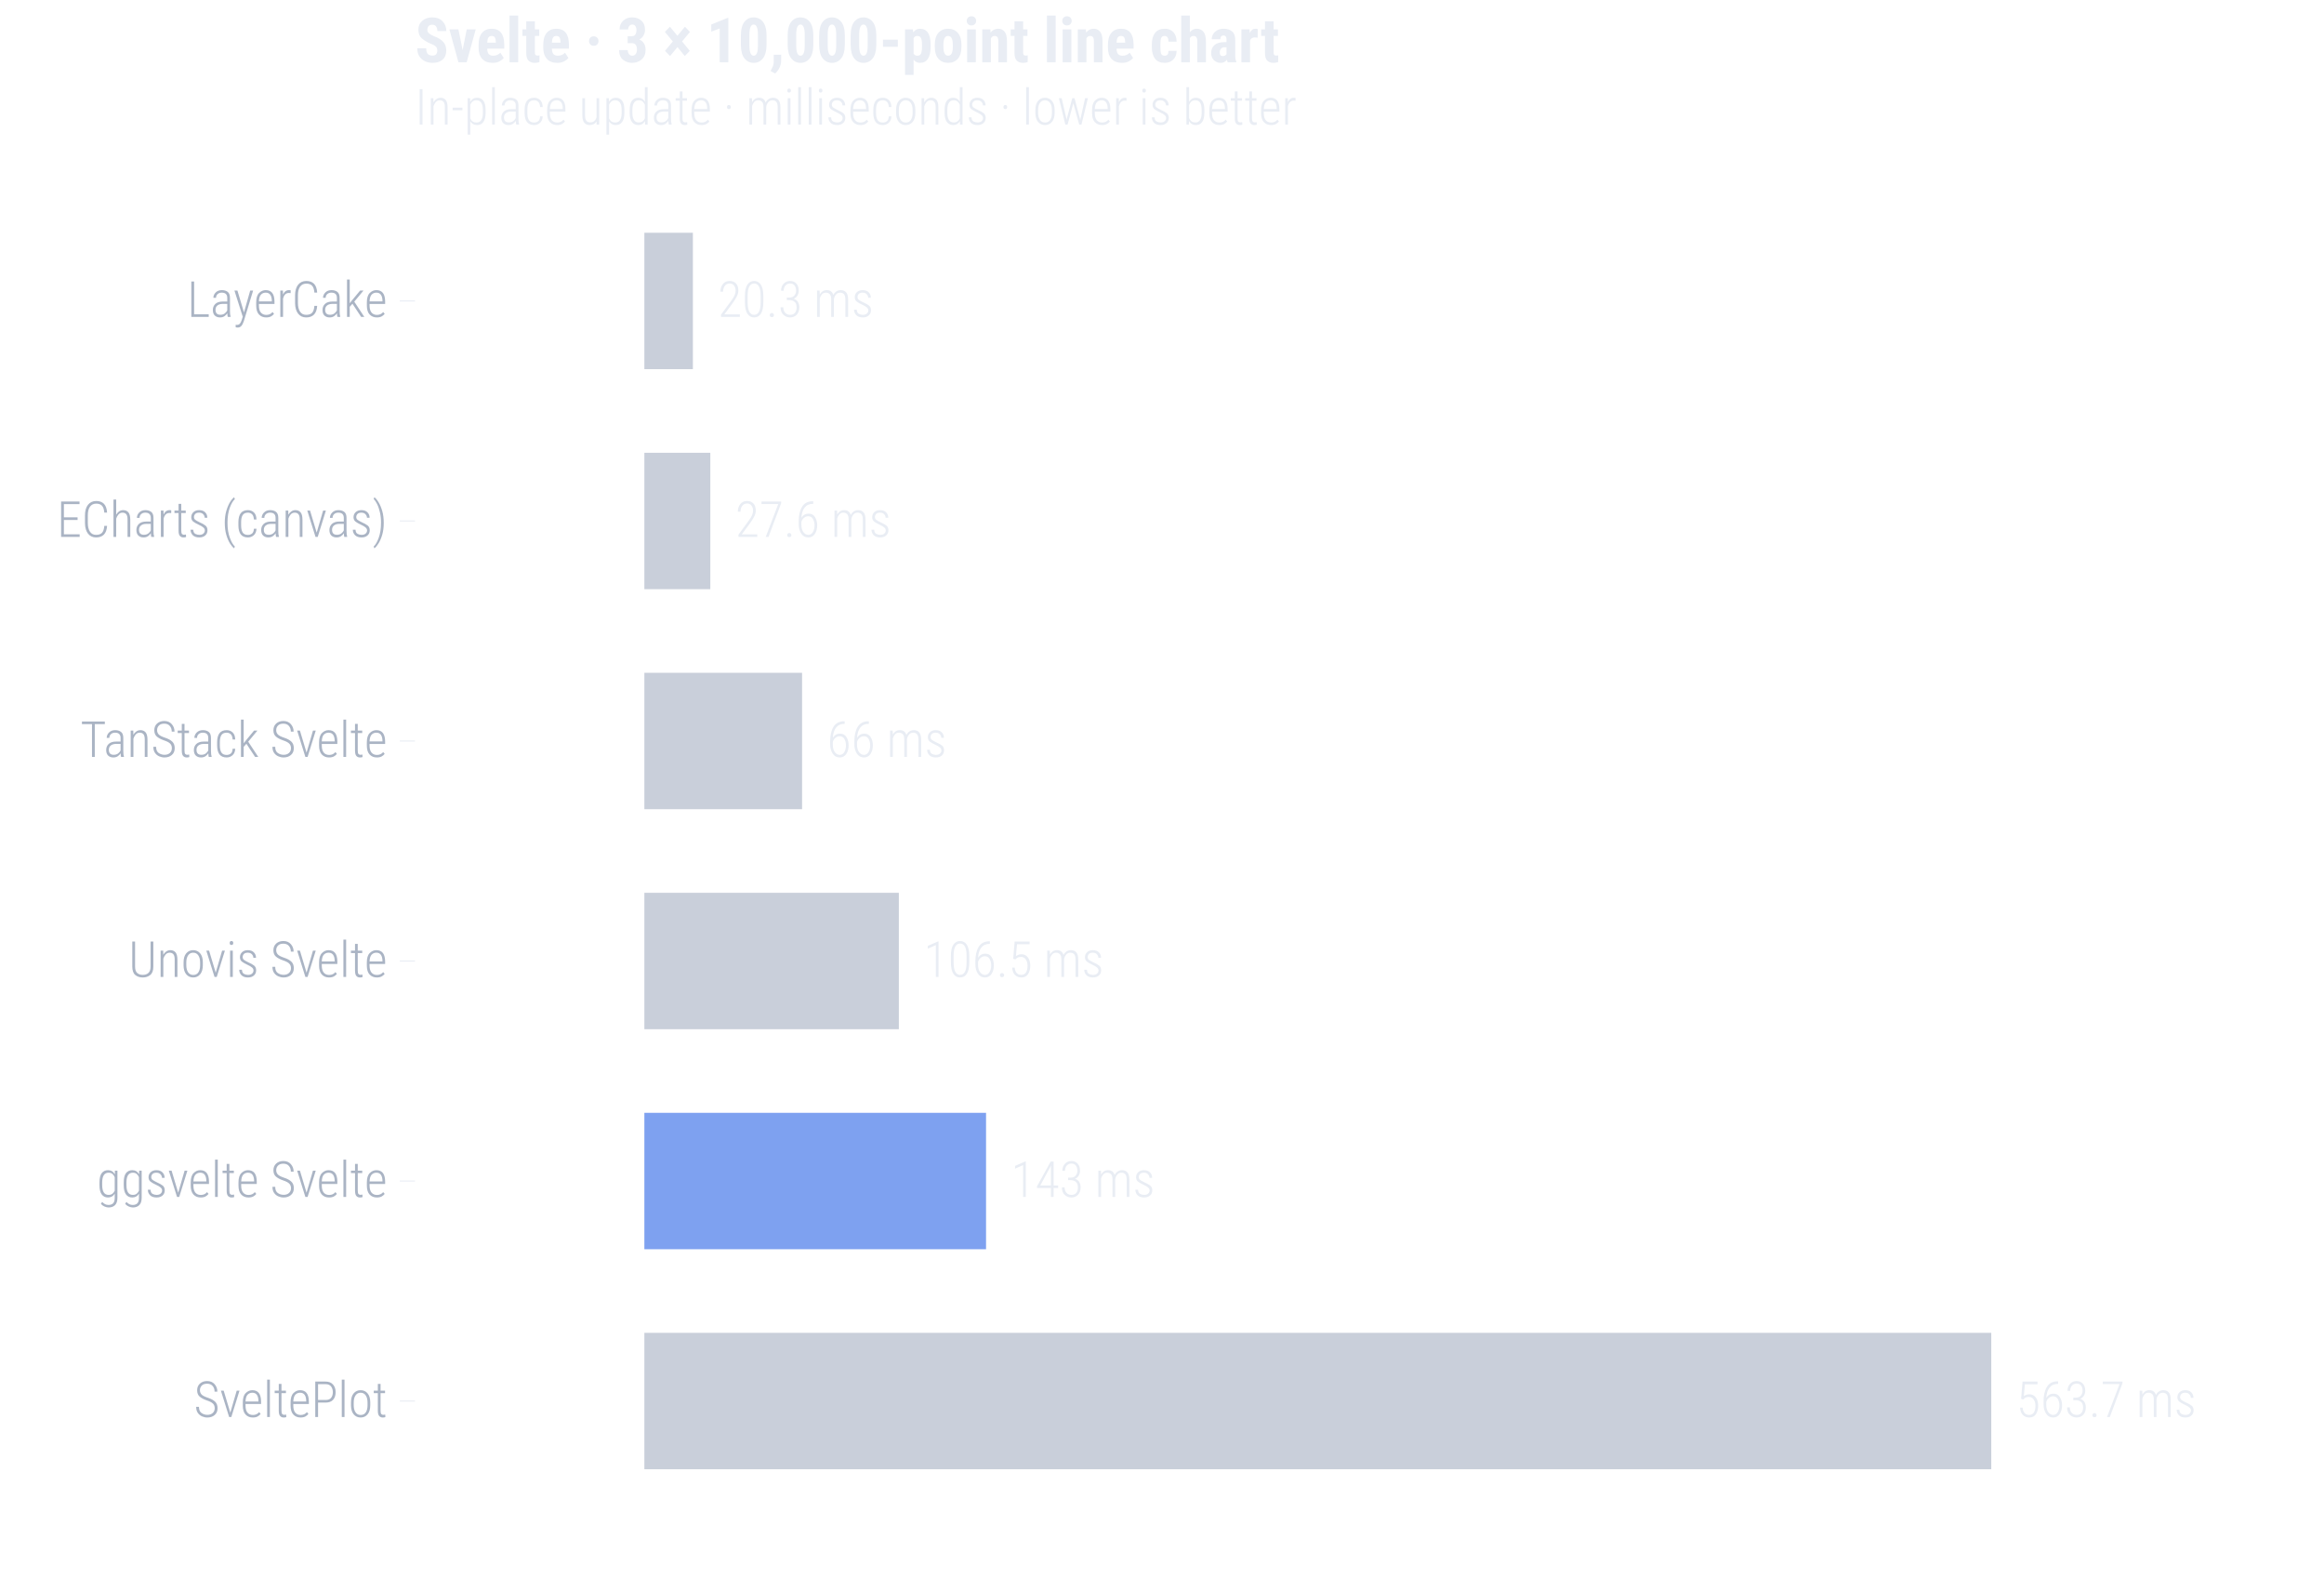
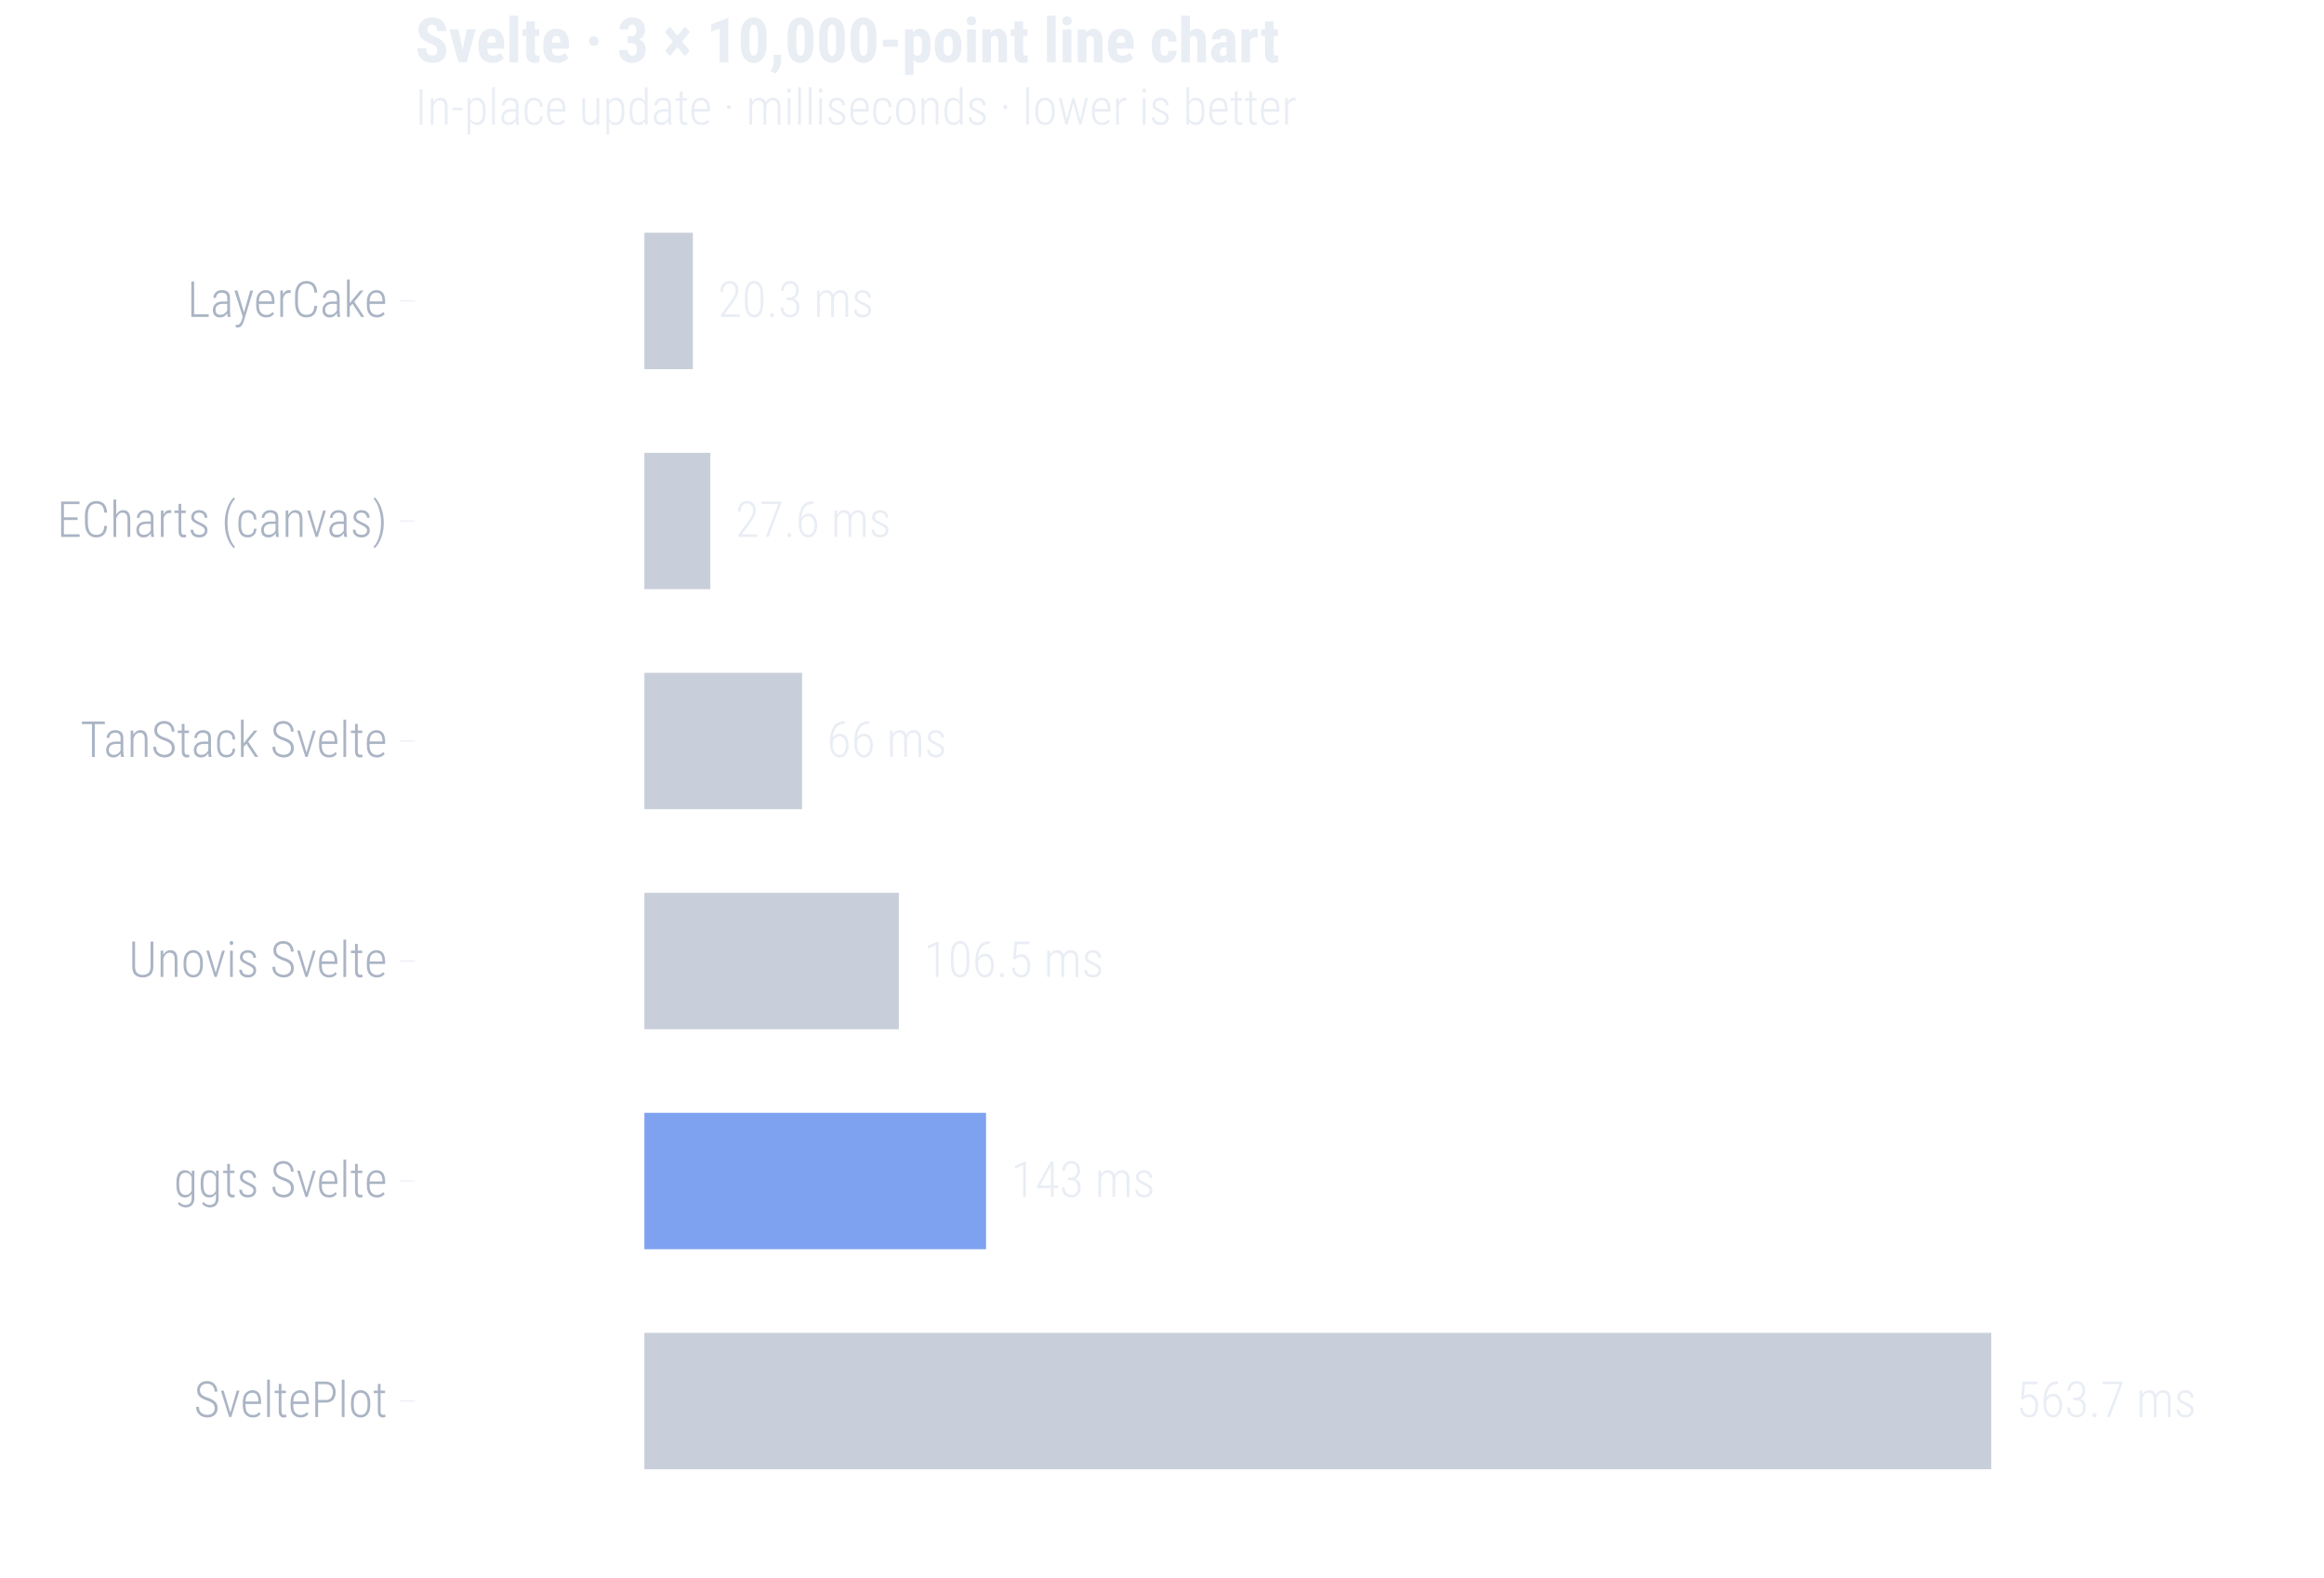
- <svg xmlns="http://www.w3.org/2000/svg" width="560" height="380" viewBox="0 0 560 380" role="img" aria-label="Svelte · 3 × 10,000-point line chart. In-place update · milliseconds · lower is better. LayerCake: 20.3 ms; ECharts (canvas): 27.6 ms; TanStack Svelte: 66 ms; Unovis Svelte: 106.5 ms; ggsvelte Svelte: 143 ms; SveltePlot: 563.7 ms." class="gg-plot" font-family="&quot;Roboto Condensed&quot;, &quot;Arial Narrow&quot;, Arial, sans-serif" font-size="11" font-weight="300" text-rendering="optimizeLegibility" shape-rendering="geometricPrecision">
+ <svg xmlns="http://www.w3.org/2000/svg" width="560" height="380" viewBox="0 0 560 380" role="img" aria-label="Svelte · 3 × 10,000-point line chart. In-place update · milliseconds · lower is better. LayerCake: 20.3 ms; ECharts (canvas): 27.6 ms; TanStack Svelte: 66 ms; Unovis Svelte: 106.5 ms; ggts Svelte: 143 ms; SveltePlot: 563.7 ms." class="gg-plot" font-family="&quot;Roboto Condensed&quot;, &quot;Arial Narrow&quot;, Arial, sans-serif" font-size="11" font-weight="300" text-rendering="optimizeLegibility" shape-rendering="geometricPrecision">
  <rect class="gg-paper" width="560" height="380" fill="var(--gg-paper, transparent)" />
  <text class="gg-title" x="100" y="15" font-size="15" font-weight="700" fill="var(--gg-ink, #e9edf4)">Svelte · 3 × 10,000-point line chart</text>
  <text class="gg-subtitle" x="100" y="30" font-size="12" font-weight="300" fill="var(--gg-ink, #e9edf4)">In-place update · milliseconds · lower is better</text>
  <defs>
    <clipPath id="gg-clip-0">
      <rect width="456" height="318" />
    </clipPath>
  </defs>
  <g class="gg-panel" data-panel="0" transform="translate(100,46)">
    <rect class="gg-panel-background" width="456" height="318" fill="var(--gg-panel, transparent)" />
    <g class="gg-grid" stroke="var(--gg-grid, transparent)" stroke-width="0.25" vector-effect="non-scaling-stroke">
      <line x1="55.27" y1="0" x2="55.27" y2="318" />
      <line x1="112.85" y1="0" x2="112.85" y2="318" />
      <line x1="170.42" y1="0" x2="170.42" y2="318" />
      <line x1="228" y1="0" x2="228" y2="318" />
      <line x1="285.58" y1="0" x2="285.58" y2="318" />
      <line x1="343.15" y1="0" x2="343.15" y2="318" />
      <line x1="400.73" y1="0" x2="400.73" y2="318" />
      <line x1="0" y1="26.5" x2="456" y2="26.5" />
      <line x1="0" y1="79.5" x2="456" y2="79.5" />
      <line x1="0" y1="132.5" x2="456" y2="132.5" />
      <line x1="0" y1="185.5" x2="456" y2="185.5" />
      <line x1="0" y1="238.5" x2="456" y2="238.5" />
      <line x1="0" y1="291.5" x2="456" y2="291.5" />
    </g>
    <g class="gg-marks" clip-path="url(#gg-clip-0)">
      <g class="gg-batch gg-rects" data-layer="0">
        <rect x="55.27" y="10.07" width="11.69" height="32.86" fill="#c9cfda" />
        <rect x="55.27" y="63.07" width="15.89" height="32.86" fill="#c9cfda" />
        <rect x="55.27" y="116.07" width="38" height="32.86" fill="#c9cfda" />
        <rect x="55.27" y="169.07" width="61.32" height="32.86" fill="#c9cfda" />
        <rect x="55.27" y="222.07" width="82.33" height="32.86" fill="#7ea1f0" />
        <rect x="55.27" y="275.07" width="324.55" height="32.86" fill="#c9cfda" />
      </g>
      <g class="gg-batch gg-glyphs" data-layer="1" font-size="12" text-anchor="start">
        <text x="72.96" y="26.5" dy="0.32em" fill="var(--gg-ink, #e9edf4)">20.3 ms</text>
        <text x="77.16" y="79.5" dy="0.32em" fill="var(--gg-ink, #e9edf4)">27.6 ms</text>
        <text x="99.27" y="132.5" dy="0.32em" fill="var(--gg-ink, #e9edf4)">66 ms</text>
        <text x="122.59" y="185.5" dy="0.32em" fill="var(--gg-ink, #e9edf4)">106.5 ms</text>
        <text x="143.61" y="238.5" dy="0.32em" fill="var(--gg-ink, #e9edf4)">143 ms</text>
        <text x="385.83" y="291.5" dy="0.32em" fill="var(--gg-ink, #e9edf4)">563.7 ms</text>
      </g>
    </g>
    <rect class="gg-panel-border" width="456" height="318" fill="none" stroke="var(--gg-panelBorder, transparent)" stroke-width="0.5" vector-effect="non-scaling-stroke" />
  </g>
  <g class="gg-axis gg-axis-y" transform="translate(100,46)">
    <g class="gg-tick" transform="translate(0,26.5)">
      <line x2="-3.67" stroke="var(--gg-tickColor, #e9edf4)" stroke-width="0.25" vector-effect="non-scaling-stroke" />
      <text x="-6.67" dy="0.32em" text-anchor="end" fill="var(--gg-axisText, #aab4c4)" font-size="12" font-weight="300">LayerCake</text>
    </g>
    <g class="gg-tick" transform="translate(0,79.5)">
      <line x2="-3.67" stroke="var(--gg-tickColor, #e9edf4)" stroke-width="0.25" vector-effect="non-scaling-stroke" />
      <text x="-6.67" dy="0.32em" text-anchor="end" fill="var(--gg-axisText, #aab4c4)" font-size="12" font-weight="300">ECharts (canvas)</text>
    </g>
    <g class="gg-tick" transform="translate(0,132.5)">
      <line x2="-3.67" stroke="var(--gg-tickColor, #e9edf4)" stroke-width="0.25" vector-effect="non-scaling-stroke" />
      <text x="-6.67" dy="0.32em" text-anchor="end" fill="var(--gg-axisText, #aab4c4)" font-size="12" font-weight="300">TanStack Svelte</text>
    </g>
    <g class="gg-tick" transform="translate(0,185.5)">
      <line x2="-3.67" stroke="var(--gg-tickColor, #e9edf4)" stroke-width="0.25" vector-effect="non-scaling-stroke" />
      <text x="-6.67" dy="0.32em" text-anchor="end" fill="var(--gg-axisText, #aab4c4)" font-size="12" font-weight="300">Unovis Svelte</text>
    </g>
    <g class="gg-tick" transform="translate(0,238.5)">
      <line x2="-3.67" stroke="var(--gg-tickColor, #e9edf4)" stroke-width="0.25" vector-effect="non-scaling-stroke" />
-       <text x="-6.67" dy="0.32em" text-anchor="end" fill="var(--gg-axisText, #aab4c4)" font-size="12" font-weight="300">ggsvelte Svelte</text>
+       <text x="-6.67" dy="0.32em" text-anchor="end" fill="var(--gg-axisText, #aab4c4)" font-size="12" font-weight="300">ggts Svelte</text>
    </g>
    <g class="gg-tick" transform="translate(0,291.5)">
      <line x2="-3.67" stroke="var(--gg-tickColor, #e9edf4)" stroke-width="0.25" vector-effect="non-scaling-stroke" />
      <text x="-6.67" dy="0.32em" text-anchor="end" fill="var(--gg-axisText, #aab4c4)" font-size="12" font-weight="300">SveltePlot</text>
    </g>
  </g>
</svg>
